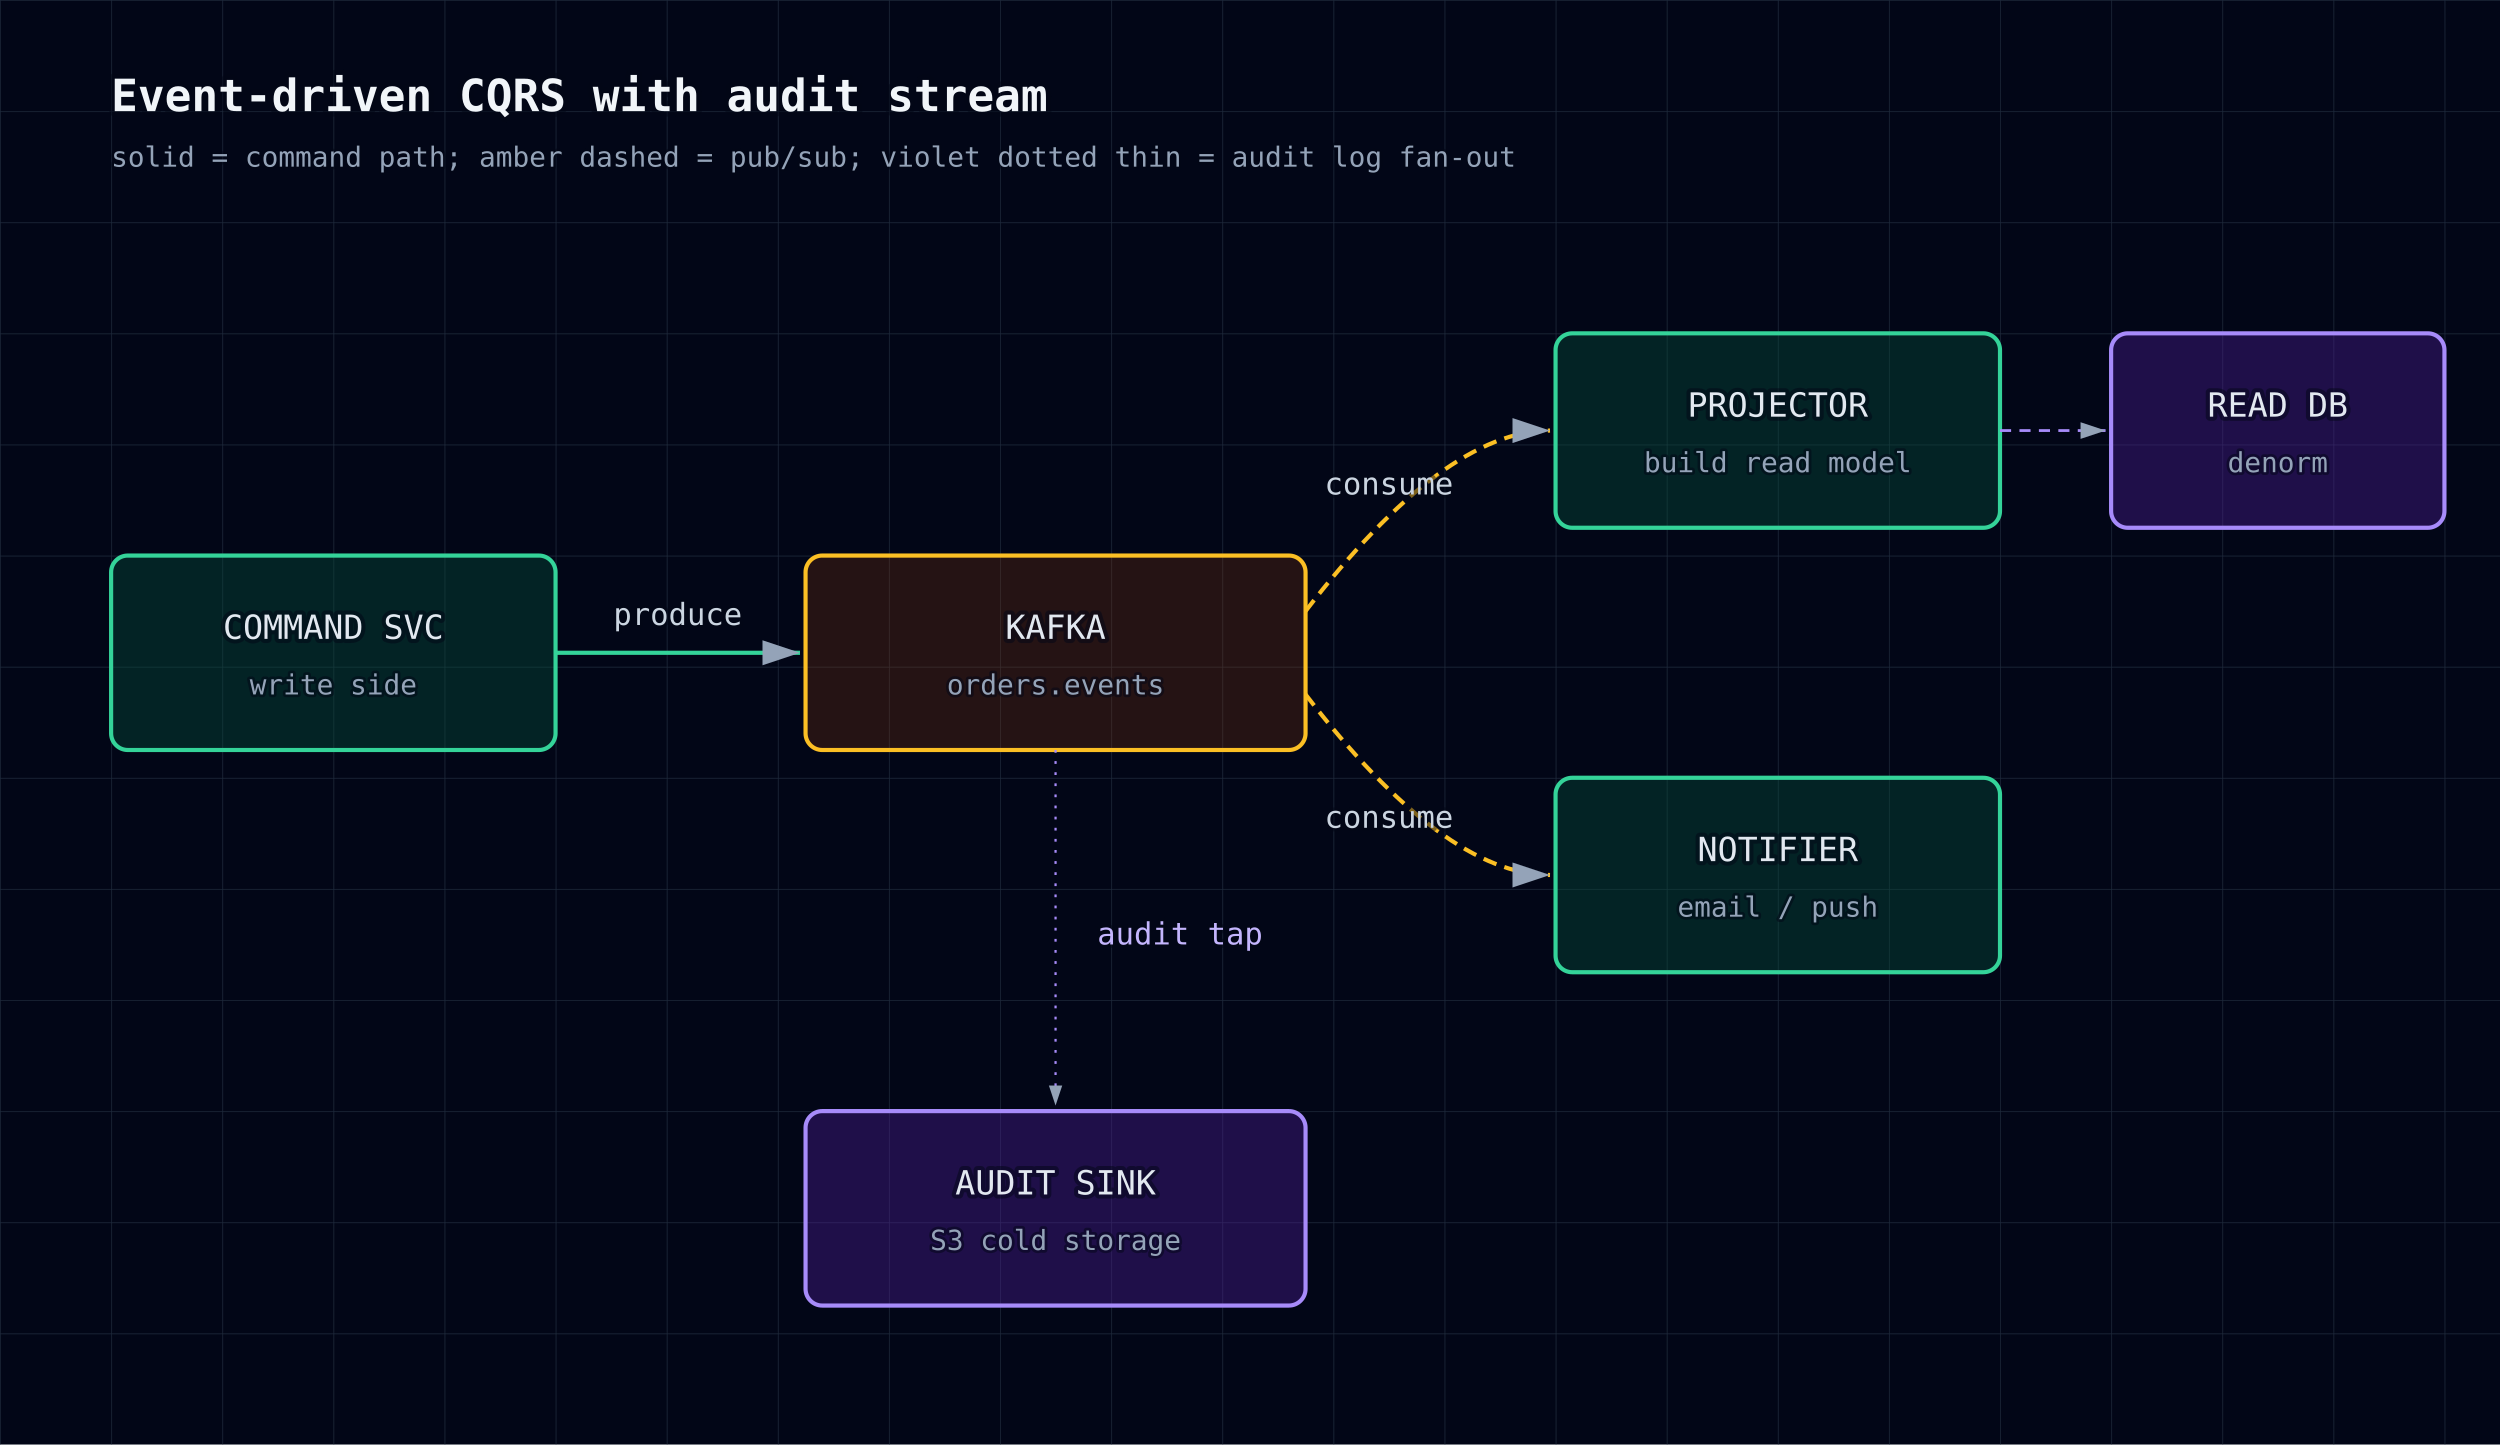
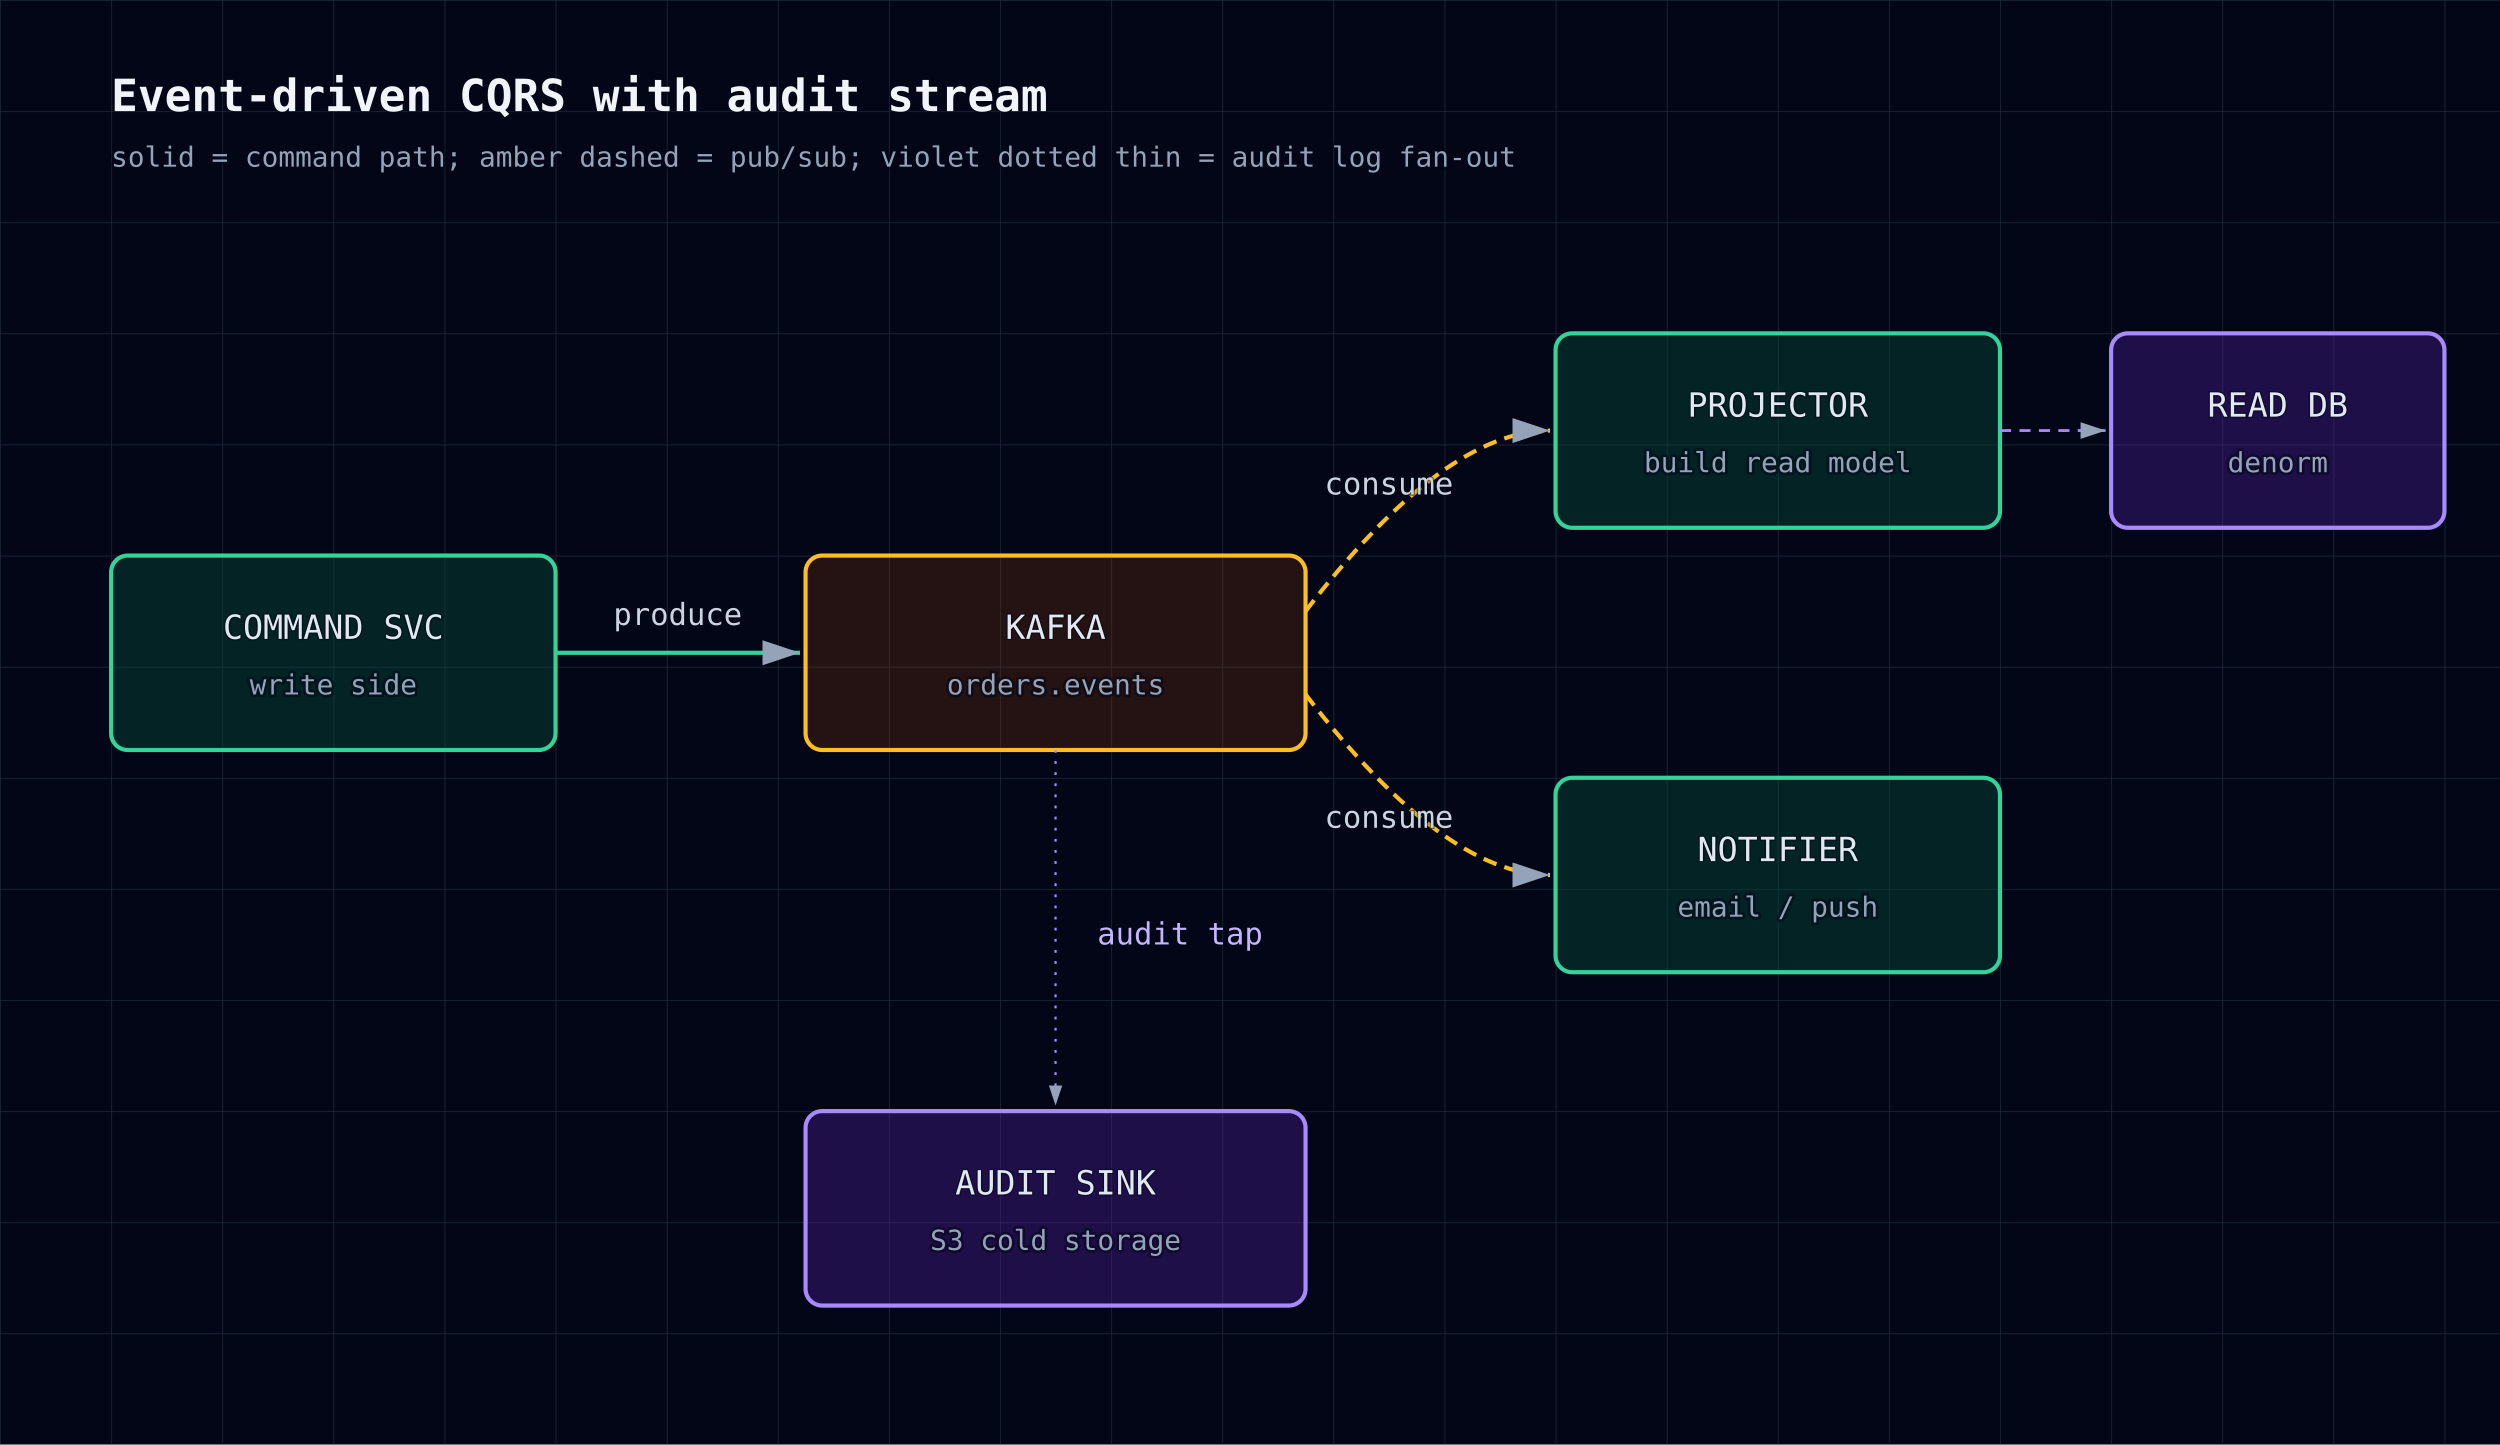
<svg xmlns="http://www.w3.org/2000/svg" viewBox="0 0 900 520" font-family="JetBrains Mono, ui-monospace, monospace">
  <defs>
    <marker id="ah" markerWidth="10" markerHeight="10" refX="9" refY="3" orient="auto" markerUnits="strokeWidth">
      <path d="M0,0 L0,6 L9,3 z" fill="#94a3b8" />
    </marker>
    <pattern id="grid" width="40" height="40" patternUnits="userSpaceOnUse">
      <path d="M 40 0 L 0 0 0 40" fill="none" stroke="#1e293b" stroke-width="0.5" />
    </pattern>
  </defs>
  <style>
-     text { paint-order: stroke fill; stroke: rgba(2,6,23,0.5); stroke-width: 3; stroke-linejoin: round; stroke-linecap: round; fill: #e2e8f0; font-size: 12px; }
-     .title { font-size: 16px; font-weight: 700; fill: #f1f5f9; stroke-width: 4; }
-     .lbl { font-size: 11px; fill: #cbd5e1; stroke-width: 2.5; }
-     .lbl-audit { font-size: 11px; fill: #c4b5fd; stroke-width: 2.5; }
+     text { paint-order: stroke fill; stroke: rgba(2,6,23,0.5); stroke-width: 1; stroke-linejoin: round; stroke-linecap: round; fill: #e2e8f0; font-size: 12px; }
+     .title { font-size: 16px; font-weight: 700; fill: #f1f5f9; }
+     .lbl { font-size: 11px; fill: #cbd5e1; }
+     .lbl-audit { font-size: 11px; fill: #c4b5fd; }
    .sub { font-size: 10px; fill: #94a3b8; stroke-width: 2; }
  </style>
  <rect width="900" height="520" fill="#020617" />
  <rect width="900" height="520" fill="url(#grid)" />
  <text x="40" y="40" class="title">Event-driven CQRS with audit stream</text>
  <text x="40" y="60" class="sub">solid = command path; amber dashed = pub/sub; violet dotted thin = audit log fan-out</text>
  <rect x="40" y="200" width="160" height="70" rx="6" fill="rgba(6,78,59,0.4)" stroke="#34d399" stroke-width="1.5" />
  <text x="120" y="230" text-anchor="middle">COMMAND SVC</text>
  <text x="120" y="250" class="sub" text-anchor="middle">write side</text>
  <rect x="290" y="200" width="180" height="70" rx="6" fill="rgba(120,53,15,0.3)" stroke="#fbbf24" stroke-width="1.5" />
  <text x="380" y="230" text-anchor="middle">KAFKA</text>
  <text x="380" y="250" class="sub" text-anchor="middle">orders.events</text>
  <rect x="560" y="120" width="160" height="70" rx="6" fill="rgba(6,78,59,0.4)" stroke="#34d399" stroke-width="1.5" />
  <text x="640" y="150" text-anchor="middle">PROJECTOR</text>
  <text x="640" y="170" class="sub" text-anchor="middle">build read model</text>
  <rect x="560" y="280" width="160" height="70" rx="6" fill="rgba(6,78,59,0.4)" stroke="#34d399" stroke-width="1.5" />
  <text x="640" y="310" text-anchor="middle">NOTIFIER</text>
  <text x="640" y="330" class="sub" text-anchor="middle">email / push</text>
  <rect x="760" y="120" width="120" height="70" rx="6" fill="rgba(76,29,149,0.4)" stroke="#a78bfa" stroke-width="1.5" />
  <text x="820" y="150" text-anchor="middle">READ DB</text>
  <text x="820" y="170" class="sub" text-anchor="middle">denorm</text>
  <rect x="290" y="400" width="180" height="70" rx="6" fill="rgba(76,29,149,0.4)" stroke="#a78bfa" stroke-width="1.5" />
  <text x="380" y="430" text-anchor="middle">AUDIT SINK</text>
  <text x="380" y="450" class="sub" text-anchor="middle">S3 cold storage</text>
  <line x1="200" y1="235" x2="288" y2="235" stroke="#34d399" stroke-width="1.5" marker-end="url(#ah)" />
  <text x="244" y="225" class="lbl" text-anchor="middle">produce</text>
  <path d="M 470 220 Q 520 155 558 155" fill="none" stroke="#fbbf24" stroke-width="1.5" stroke-dasharray="5,3" marker-end="url(#ah)" />
  <text x="500" y="178" class="lbl" text-anchor="middle">consume</text>
  <path d="M 470 250 Q 520 315 558 315" fill="none" stroke="#fbbf24" stroke-width="1.5" stroke-dasharray="5,3" marker-end="url(#ah)" />
  <text x="500" y="298" class="lbl" text-anchor="middle">consume</text>
  <line x1="720" y1="155" x2="758" y2="155" stroke="#a78bfa" stroke-width="1" stroke-dasharray="4,3" marker-end="url(#ah)" />
  <path d="M 380 270 L 380 398" fill="none" stroke="#a78bfa" stroke-width="0.8" stroke-dasharray="1,3" marker-end="url(#ah)" />
  <text x="395" y="340" class="lbl-audit">audit tap</text>
</svg>
